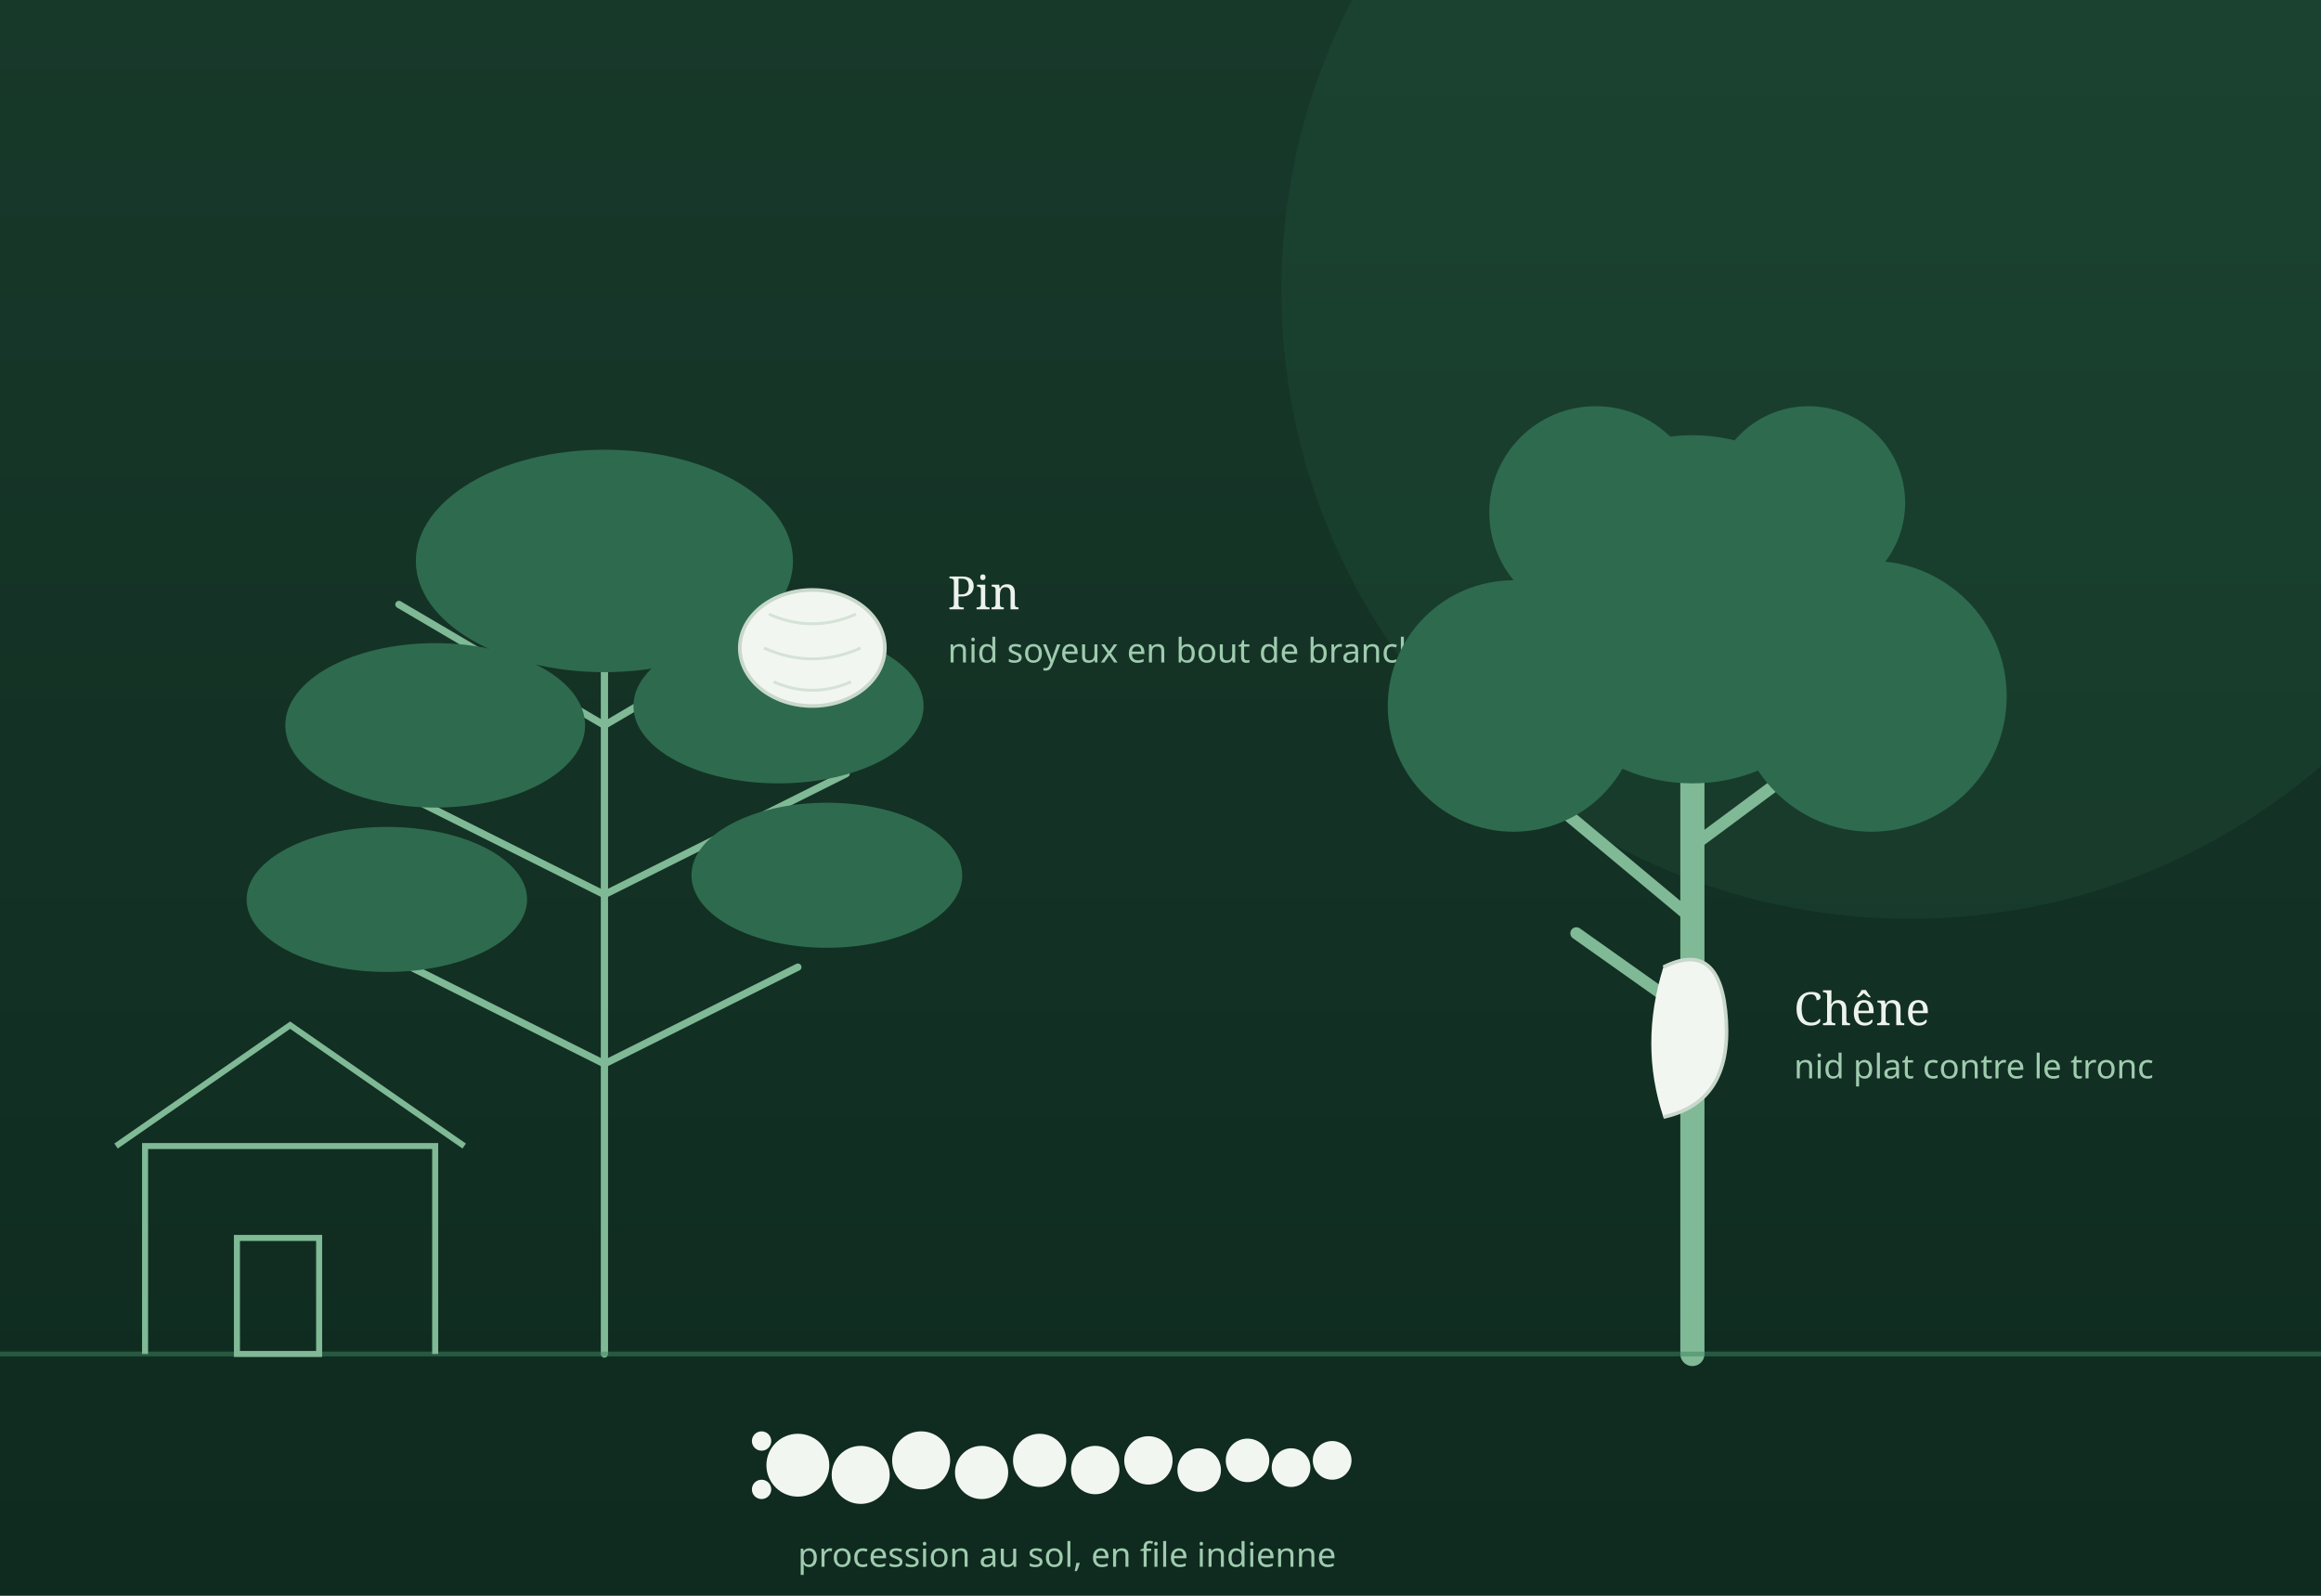
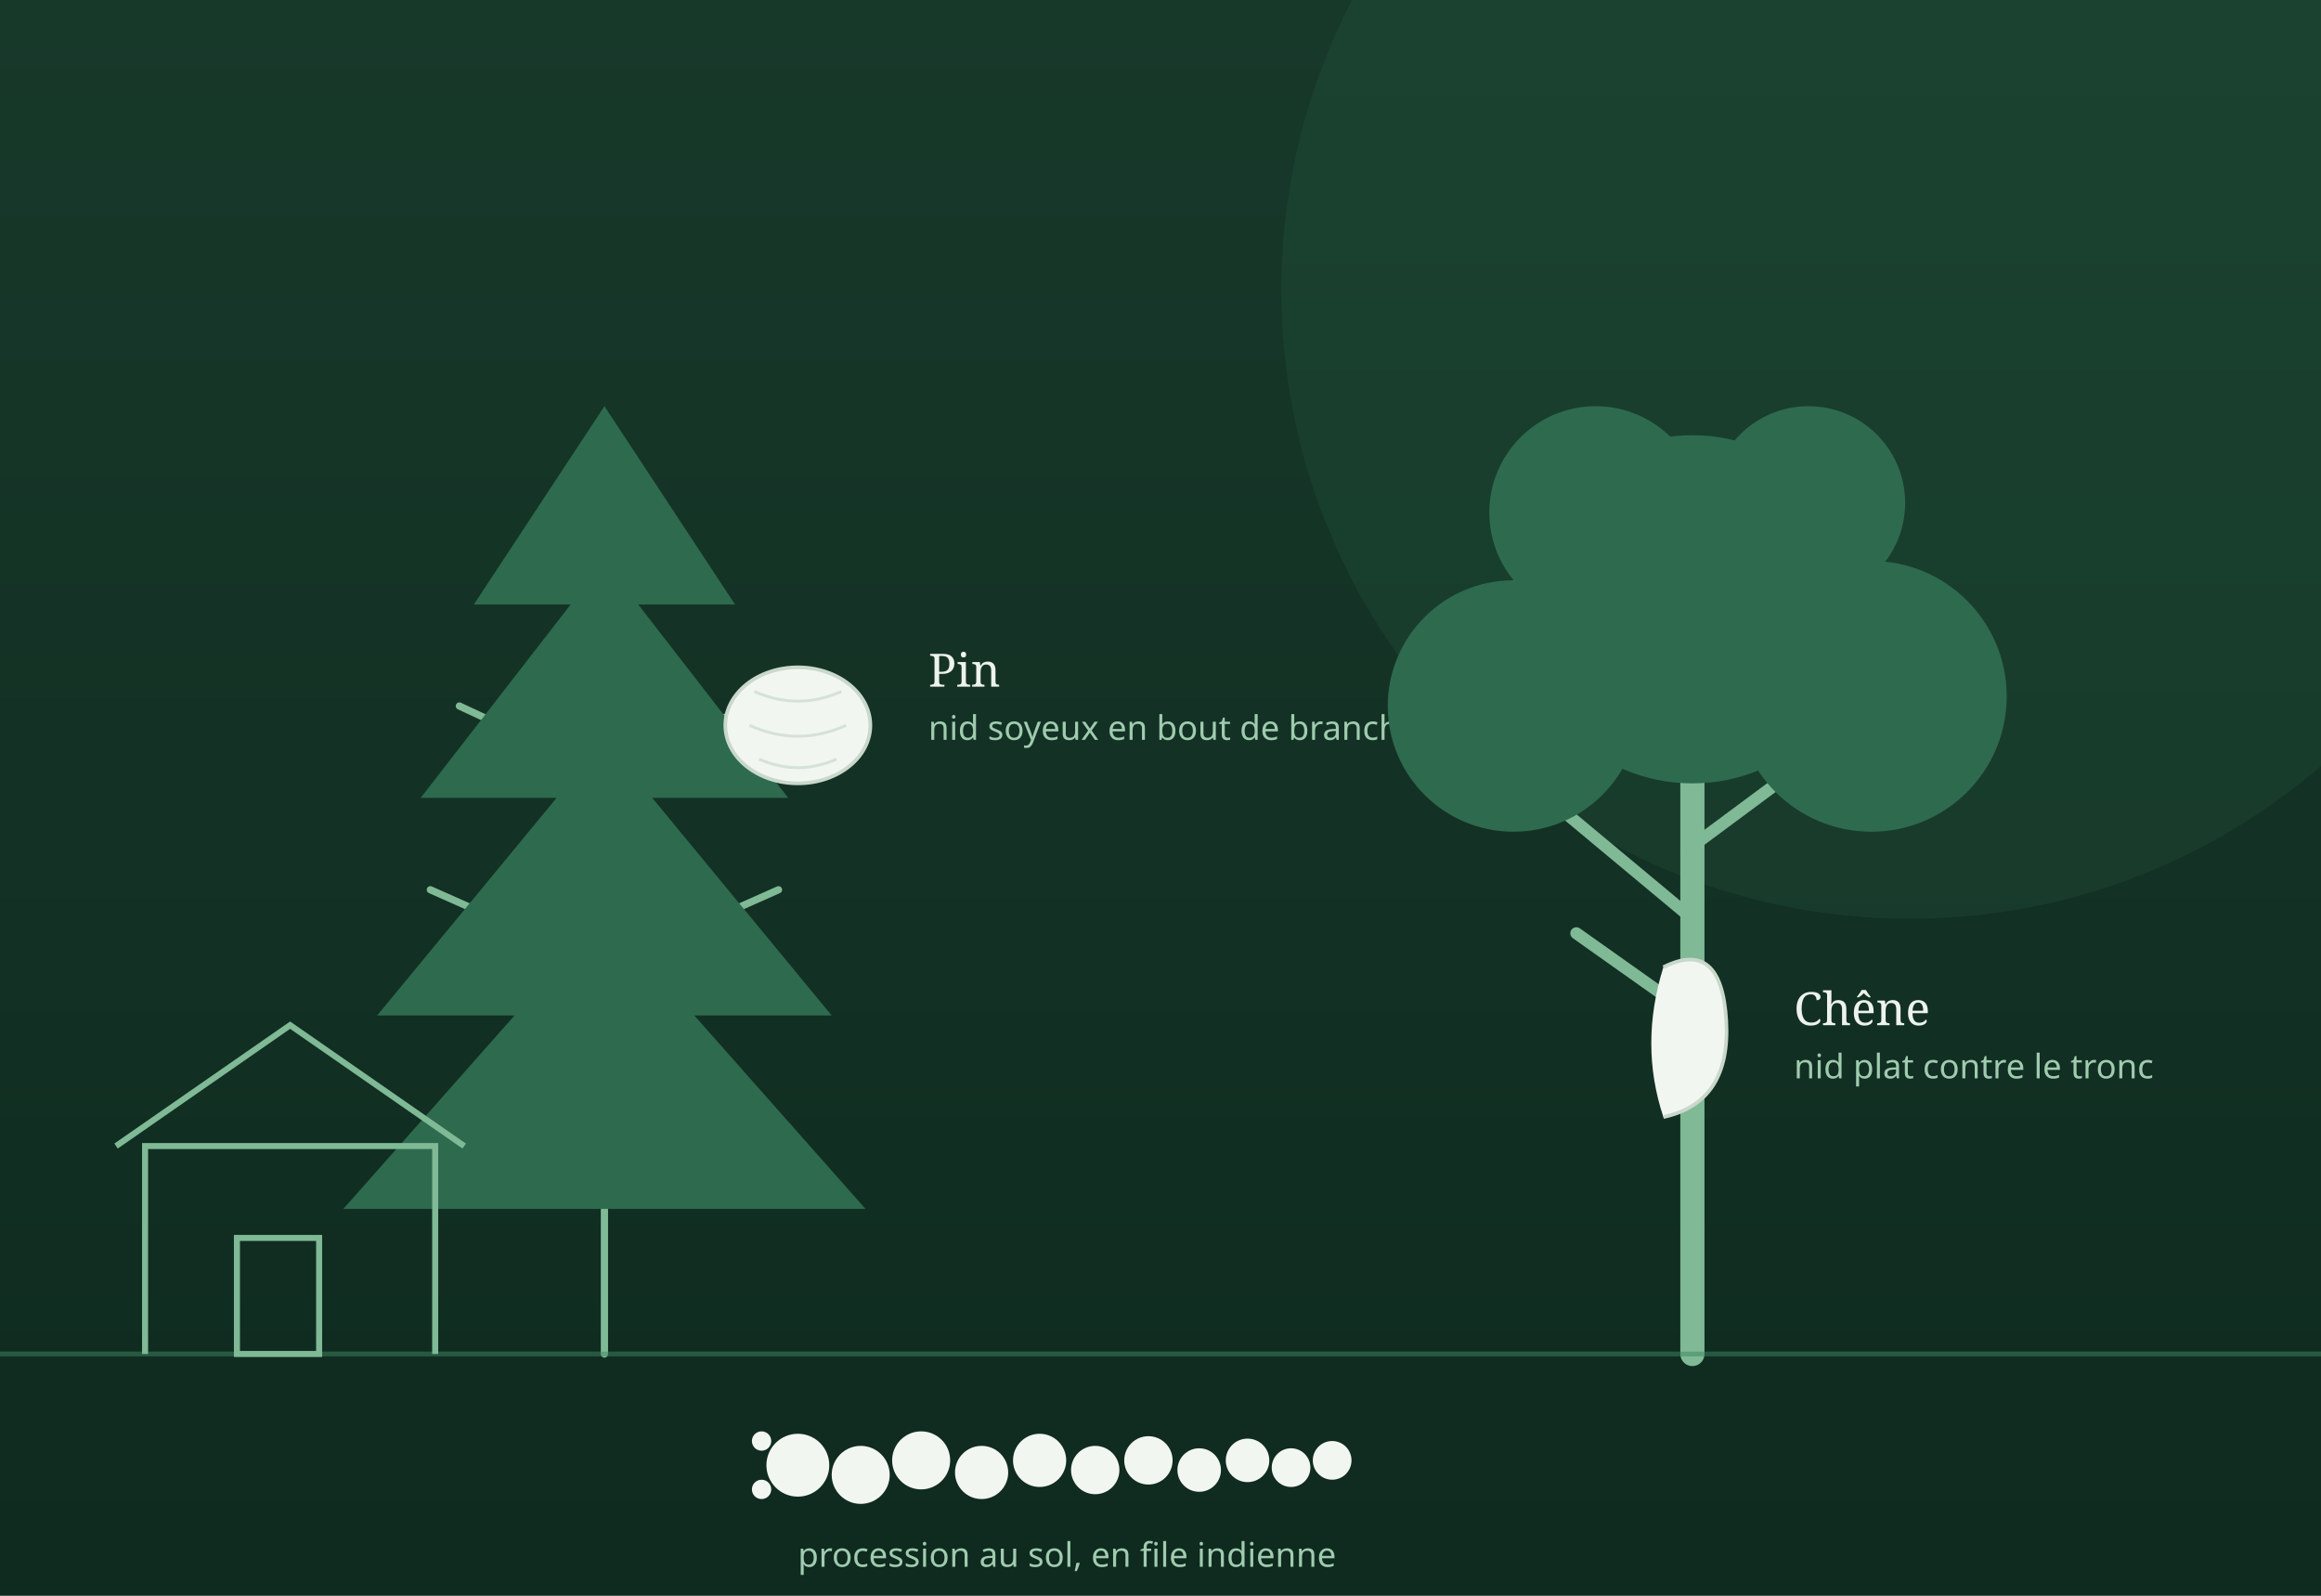
<svg xmlns="http://www.w3.org/2000/svg" viewBox="0 0 960 660" role="img" width="960" height="660">
  <defs>
    <linearGradient id="sky" x1="0" y1="0" x2="0" y2="1">
      <stop offset="0" stop-color="#17392A" />
      <stop offset="1" stop-color="#0F2A1F" />
    </linearGradient>
  </defs>
  <rect width="960" height="660" fill="url(#sky)" />
  <circle cx="790" cy="120" r="260" fill="#2E6A4E" opacity=".18" />
  <g stroke="#7FB995" stroke-width="3" fill="none" stroke-linecap="round">
    <path d="M250 560V250" />
-     <path d="M250 300 165 250M250 300l85-50M250 370 150 320M250 370l100-50M250 440 170 400M250 440l80-40" />
+     <path d="M250 320 190 292M250 320l60-28M250 400 178 368M250 400l72-32" />
  </g>
  <g fill="#2E6A4E">
-     <ellipse cx="250" cy="232" rx="78" ry="46" />
-     <ellipse cx="180" cy="300" rx="62" ry="34" />
-     <ellipse cx="322" cy="292" rx="60" ry="32" />
-     <ellipse cx="160" cy="372" rx="58" ry="30" />
-     <ellipse cx="342" cy="362" rx="56" ry="30" />
+     <path d="M250 168 196 250h108Z" />
+     <path d="M250 232 174 330h152Z" />
+     <path d="M250 306 156 420h188Z" />
+     <path d="M250 378 142 500h216Z" />
  </g>
  <g>
-     <ellipse cx="336" cy="268" rx="30" ry="24" fill="#F2F6F1" />
-     <ellipse cx="336" cy="268" rx="30" ry="24" fill="none" stroke="#C9D8CB" stroke-width="1.5" />
-     <path d="M318 254q18 8 36 0M316 268q20 9 40 0M320 282q16 7 32 0" stroke="#D5E2D6" stroke-width="1.2" fill="none" />
+     <ellipse cx="330" cy="300" rx="30" ry="24" fill="#F2F6F1" />
+     <ellipse cx="330" cy="300" rx="30" ry="24" fill="none" stroke="#C9D8CB" stroke-width="1.5" />
+     <path d="M312 286q18 8 36 0M310 300q20 9 40 0M314 314q16 7 32 0" stroke="#D5E2D6" stroke-width="1.2" fill="none" />
  </g>
-   <text x="392" y="252" fill="#EDF3EC" font-family="Georgia,serif" font-size="19">Pin</text>
-   <text x="392" y="274" fill="#9FCBAF" font-family="system-ui,sans-serif" font-size="14">nid soyeux en bout de branche</text>
+   <text x="384" y="284" fill="#EDF3EC" font-family="Georgia,serif" font-size="19">Pin</text>
+   <text x="384" y="306" fill="#9FCBAF" font-family="system-ui,sans-serif" font-size="14">nid soyeux en bout de branche</text>
  <g>
    <path d="M700 560V300" stroke="#7FB995" stroke-width="10" fill="none" stroke-linecap="round" />
    <path d="M700 380 640 330M700 350l62-46M700 420 652 386" stroke="#7FB995" stroke-width="5" fill="none" stroke-linecap="round" />
    <g fill="#2E6A4E">
      <circle cx="700" cy="252" r="72" />
      <circle cx="626" cy="292" r="52" />
      <circle cx="774" cy="288" r="56" />
      <circle cx="660" cy="212" r="44" />
      <circle cx="748" cy="208" r="40" />
    </g>
  </g>
  <g>
    <path d="M688 400q24-12 26 22 2 34-26 40-10-30 0-62Z" fill="#F2F6F1" />
    <path d="M688 400q24-12 26 22 2 34-26 40" fill="none" stroke="#C9D8CB" stroke-width="1.5" />
  </g>
  <text x="742" y="424" fill="#EDF3EC" font-family="Georgia,serif" font-size="19">Chêne</text>
  <text x="742" y="446" fill="#9FCBAF" font-family="system-ui,sans-serif" font-size="14">nid plat contre le tronc</text>
  <path d="M0 560h960" stroke="#3D8560" stroke-width="2" opacity=".5" />
  <g fill="#F2F6F1">
    <circle cx="330" cy="606" r="13" />
    <circle cx="356" cy="610" r="12" />
    <circle cx="381" cy="604" r="12" />
    <circle cx="406" cy="609" r="11" />
    <circle cx="430" cy="604" r="11" />
    <circle cx="453" cy="608" r="10" />
    <circle cx="475" cy="604" r="10" />
    <circle cx="496" cy="608" r="9" />
    <circle cx="516" cy="604" r="9" />
    <circle cx="534" cy="607" r="8" />
    <circle cx="551" cy="604" r="8" />
    <circle cx="315" cy="596" r="4" />
    <circle cx="315" cy="616" r="4" />
  </g>
  <text x="330" y="648" fill="#9FCBAF" font-family="system-ui,sans-serif" font-size="14">procession au sol, en file indienne</text>
  <g stroke="#7FB995" stroke-width="2.5" fill="none">
    <path d="M60 560v-86h120v86M48 474 120 424l72 50" />
    <rect x="98" y="512" width="34" height="48" />
  </g>
</svg>
